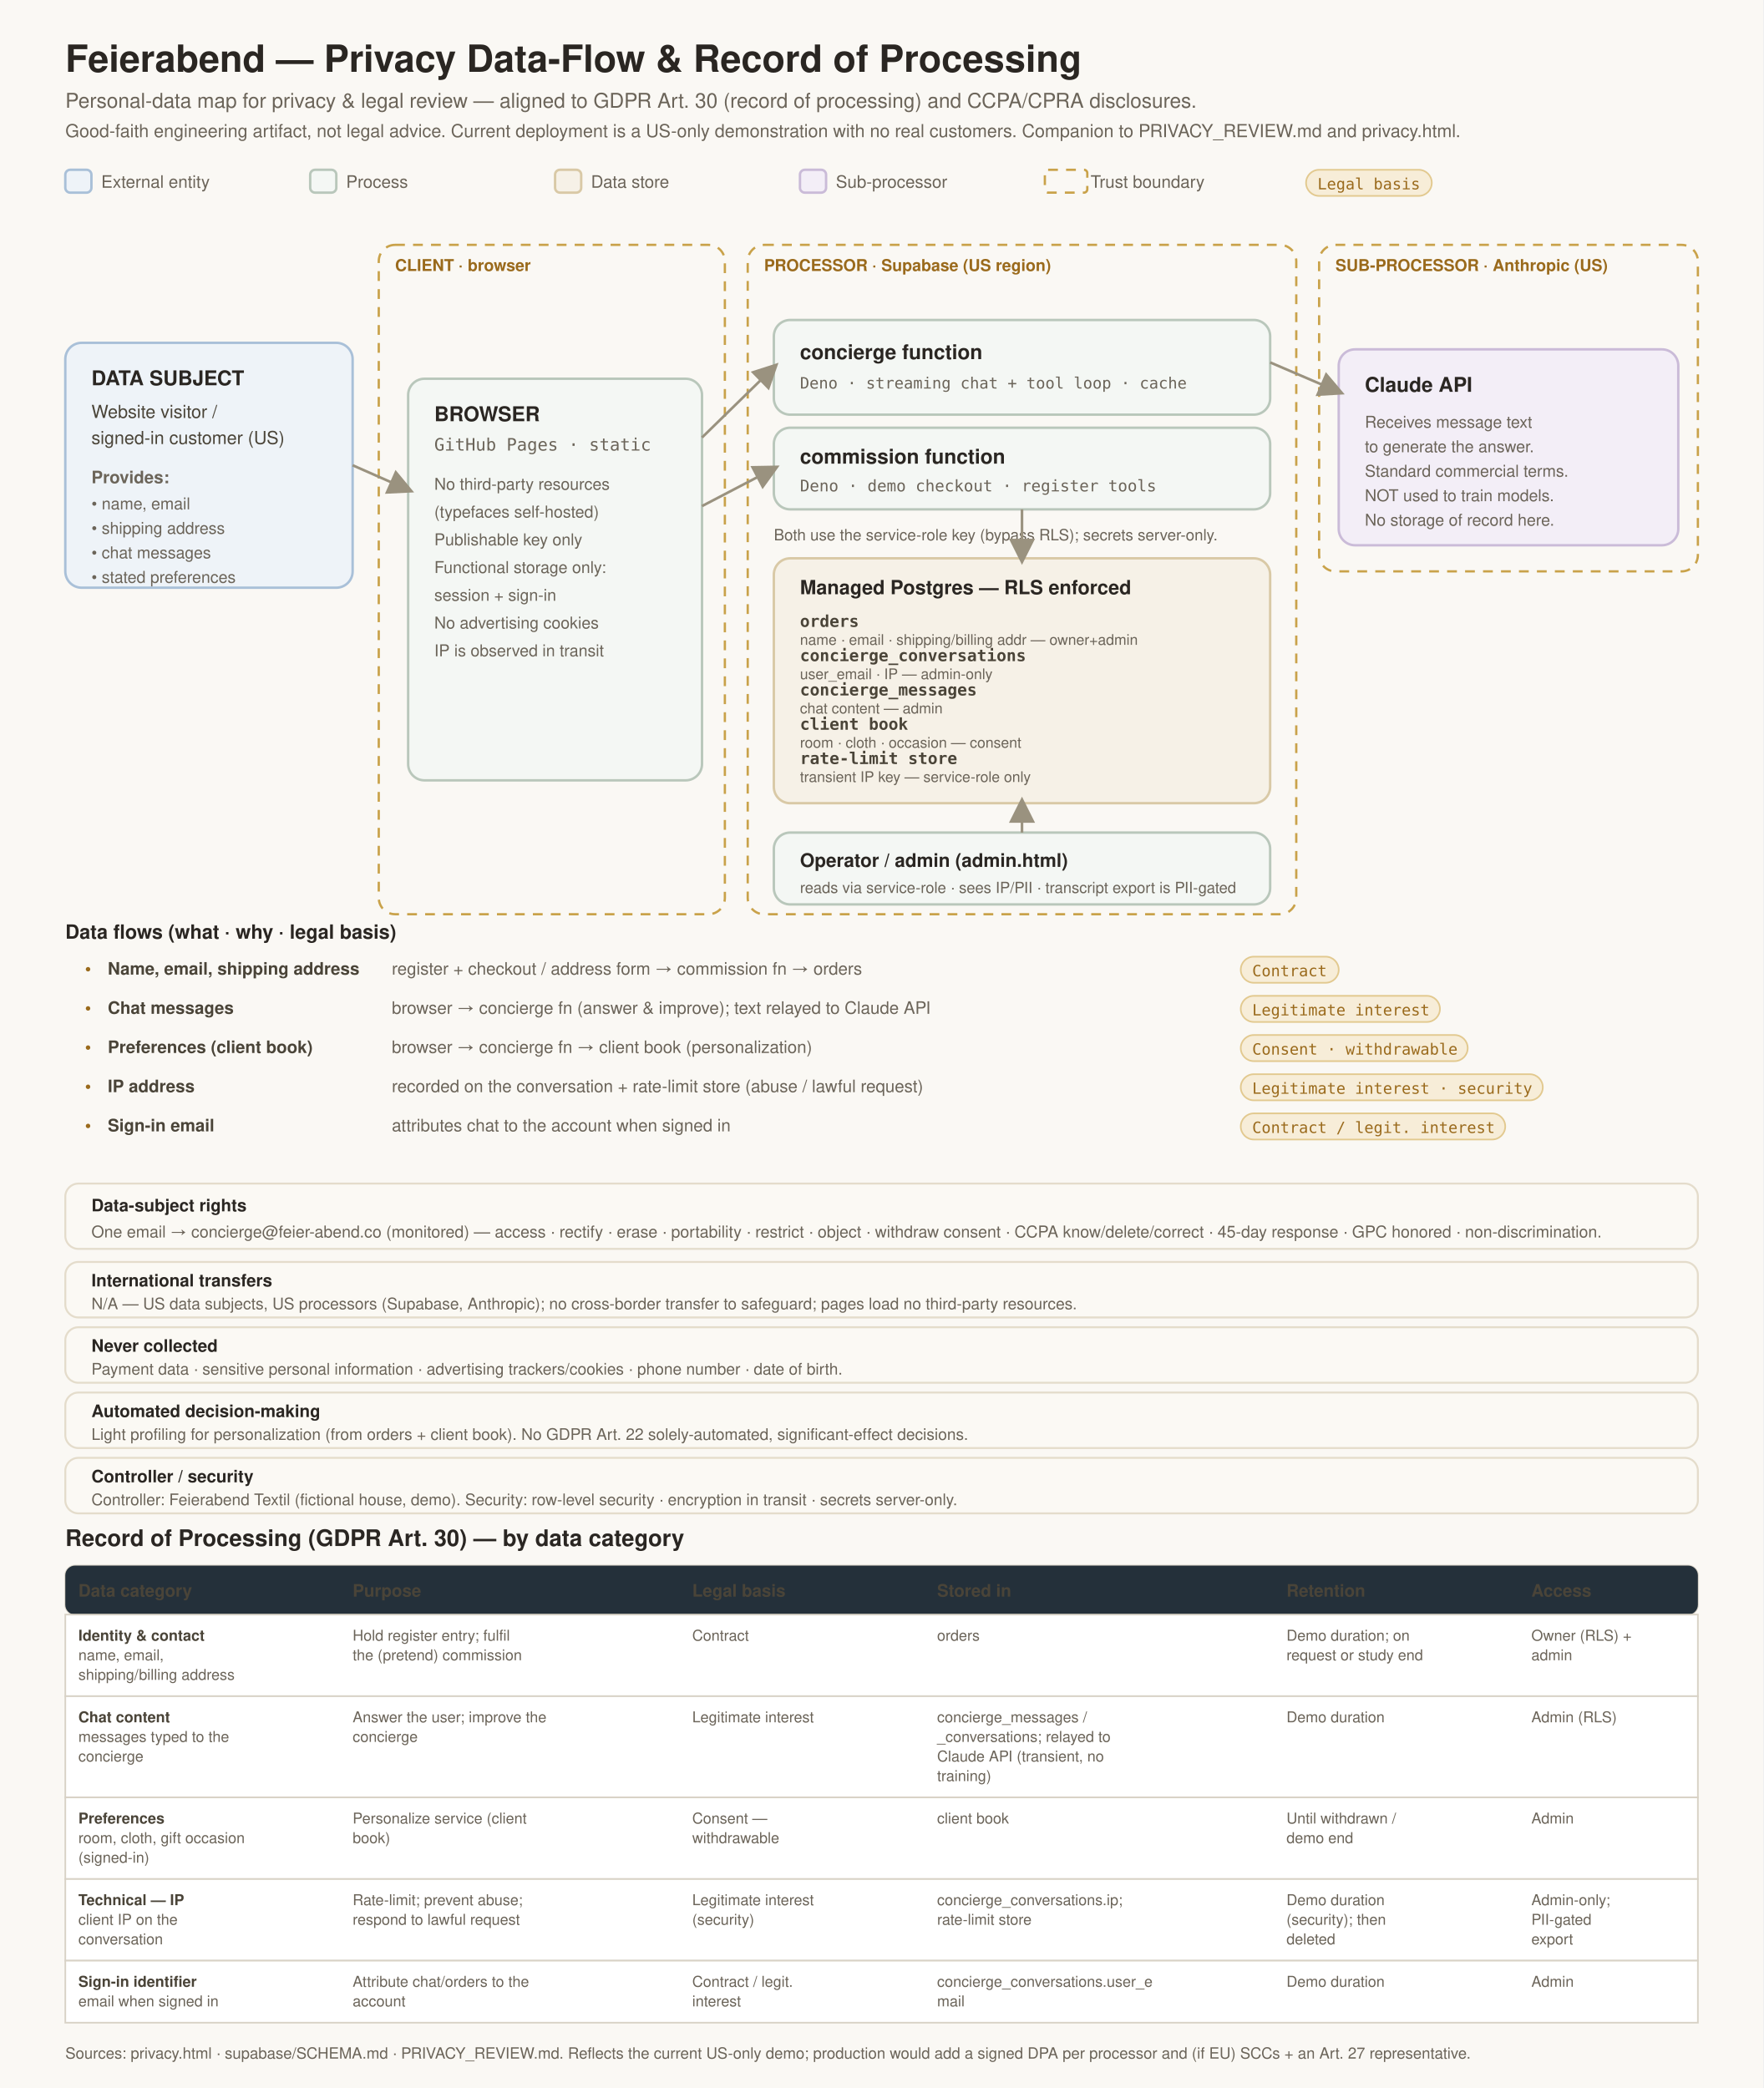
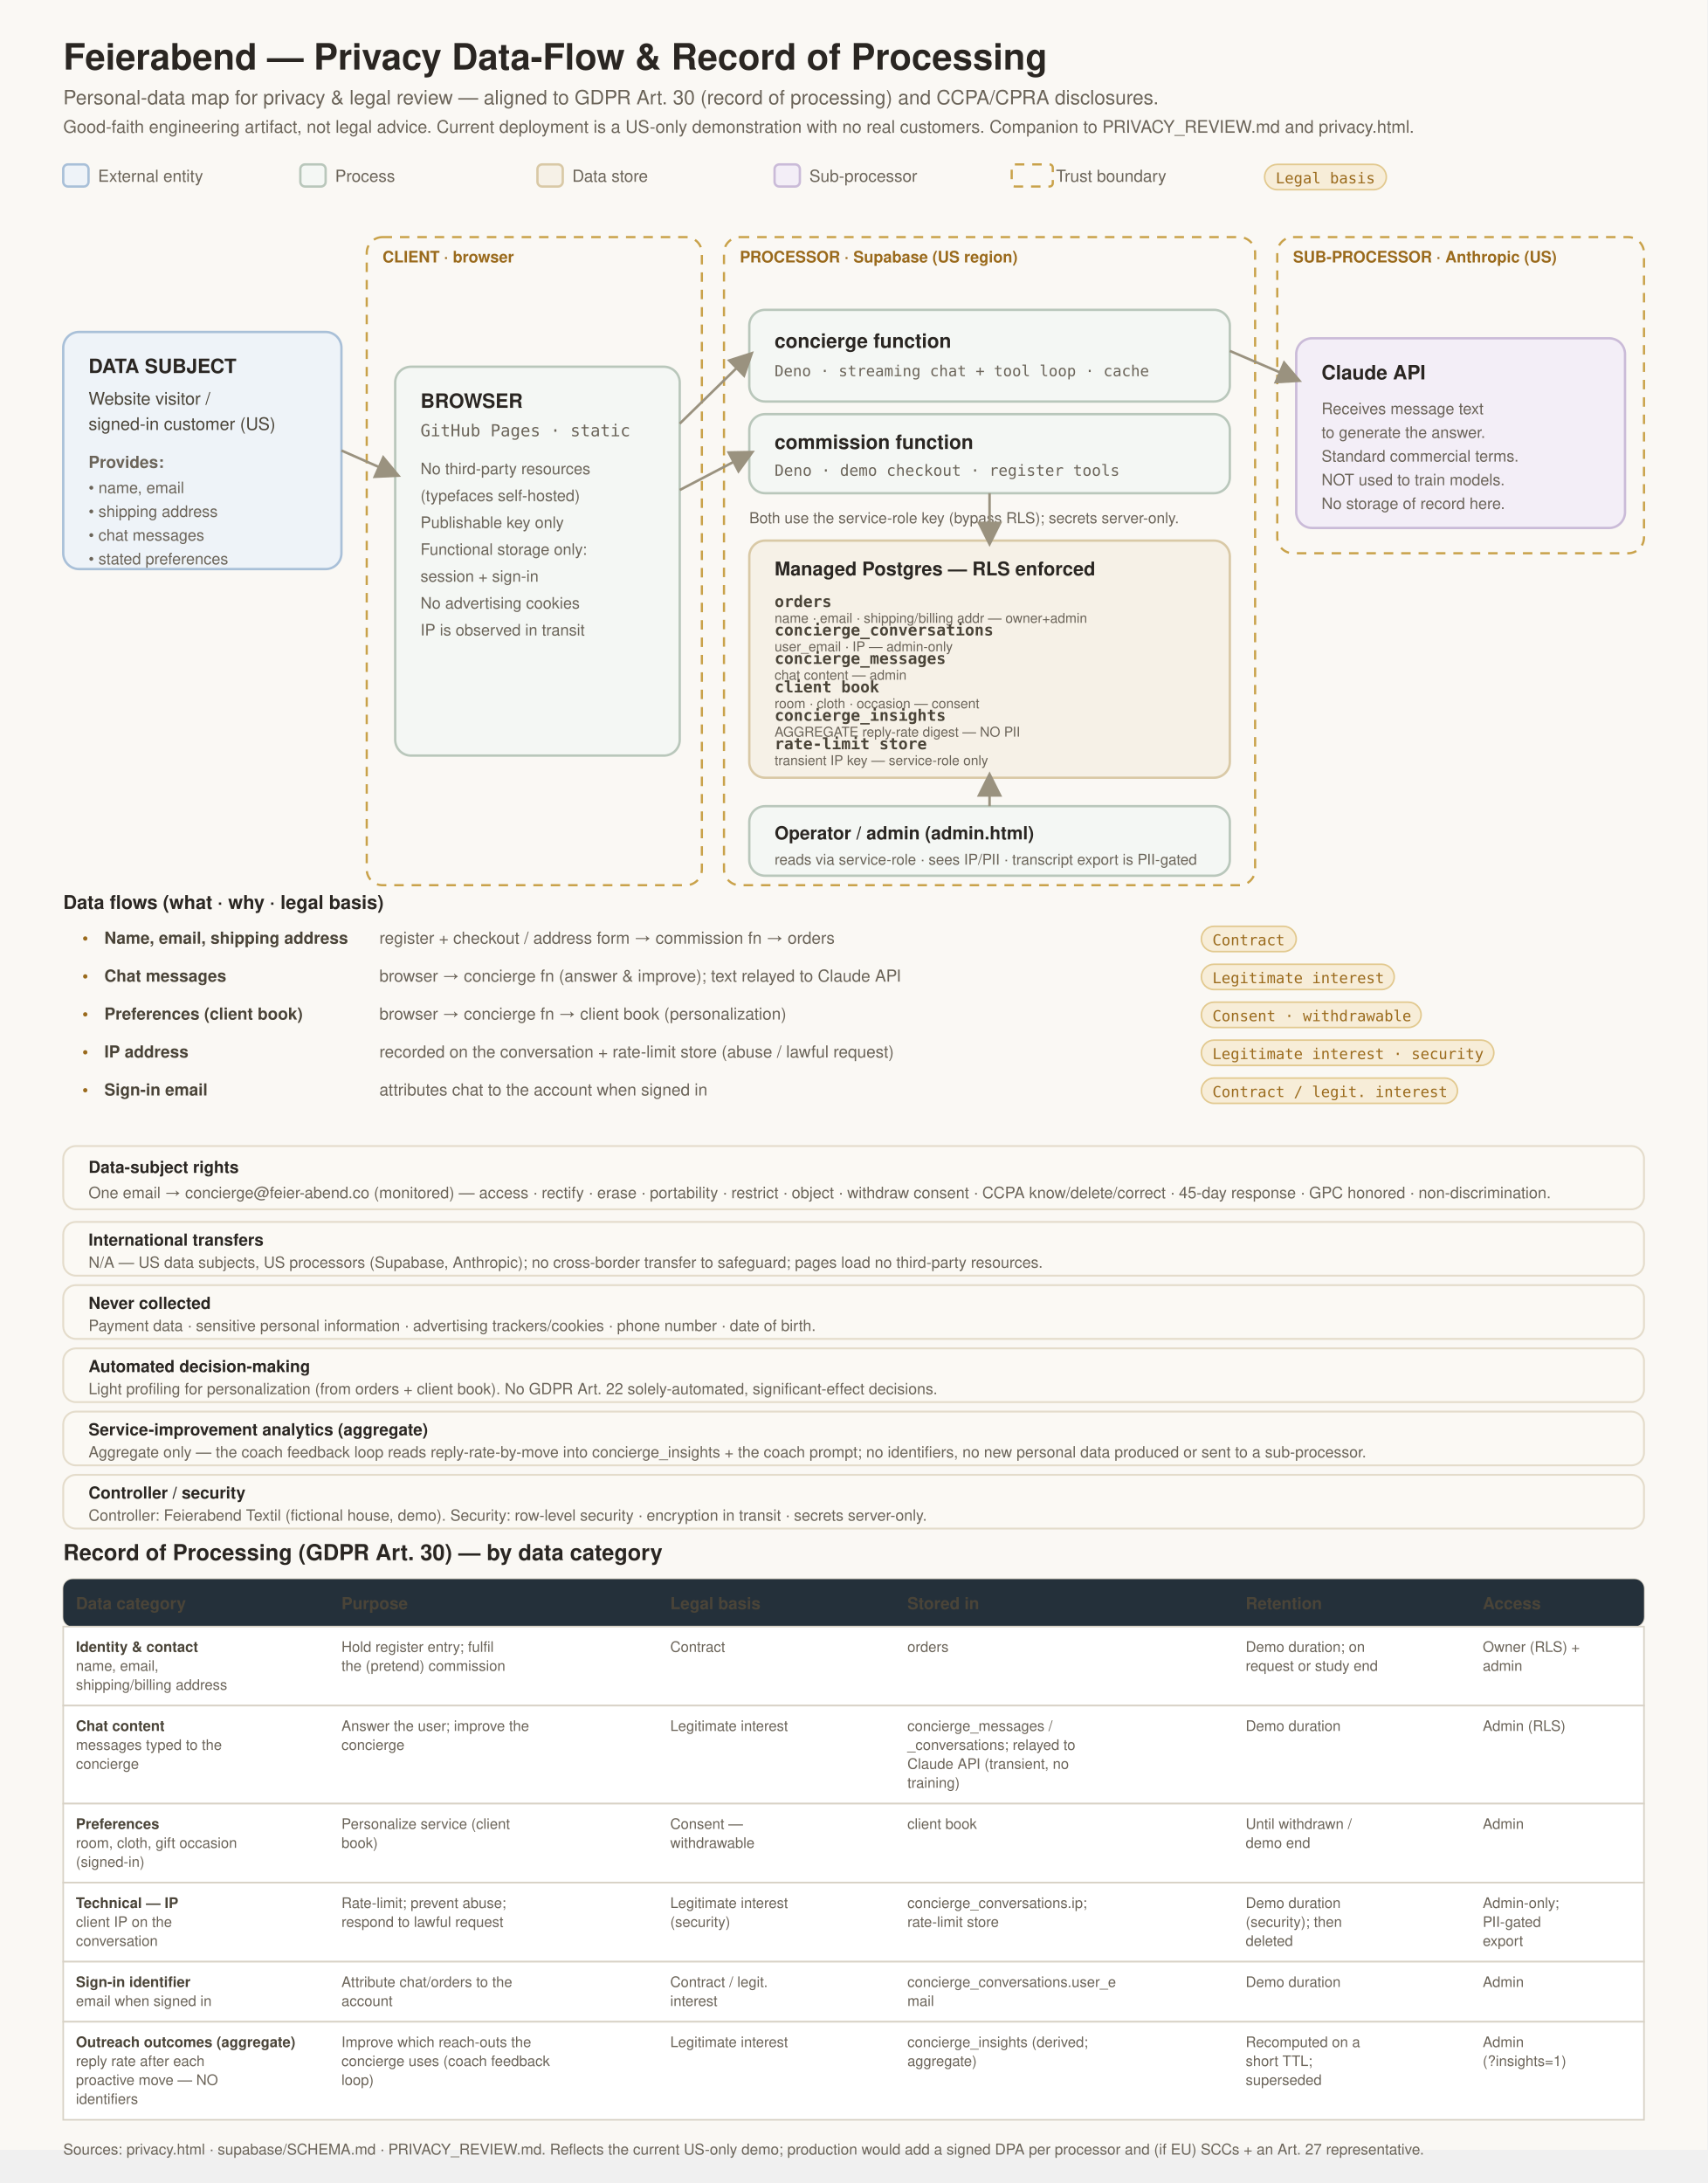
- <svg xmlns="http://www.w3.org/2000/svg" viewBox="0 0 1080 1279" font-family="'Helvetica Neue',Helvetica,Arial,sans-serif">
+ <svg xmlns="http://www.w3.org/2000/svg" viewBox="0 0 1080 1381" font-family="'Helvetica Neue',Helvetica,Arial,sans-serif">
  <defs>
    <marker id="arw" markerWidth="10" markerHeight="10" refX="7.5" refY="5" orient="auto">
      <path d="M0,0 L10,5 L0,10 z" fill="#9a927f" />
    </marker>
    <style>
    .h{fill:#2a2622;font-weight:700}.t{fill:#4a4438}.m{fill:#6b6459}.br{fill:#9a6a1c}
    .mono{font-family:'IBM Plex Mono','SFMono-Regular',Menlo,Consolas,monospace}
    .subj{fill:#eef3f8;stroke:#a9c0d8;stroke-width:1.5}
    .proc{fill:#f4f7f4;stroke:#b9c7bb;stroke-width:1.5}
    .db{fill:#f6f1e7;stroke:#d9c9a6;stroke-width:1.5}
    .ext{fill:#f3eef7;stroke:#cabbd8;stroke-width:1.5}
    .note{fill:#fbf9f4;stroke:#e4dccb;stroke-width:1.2}
    .flow{stroke:#9a927f;stroke-width:1.6;fill:none}
    .tb{fill:none;stroke:#c9a24a;stroke-width:1.4;stroke-dasharray:6 5}
    .tbl{fill:#ffffff;stroke:#d8d2c6;stroke-width:1}
    .rowline{stroke:#e8e2d5;stroke-width:1}
  </style>
  </defs>
  <rect width="1080" height="1360" fill="#faf8f4" />
  <text x="40" y="44" font-size="23" class="h" text-anchor="start">Feierabend — Privacy Data-Flow &amp; Record of Processing</text>
  <text x="40" y="66" font-size="12.5" class="m" text-anchor="start">Personal-data map for privacy &amp; legal review — aligned to GDPR Art. 30 (record of processing) and CCPA/CPRA disclosures.</text>
  <text x="40" y="84" font-size="11" class="m" text-anchor="start">Good-faith engineering artifact, not legal advice. Current deployment is a US-only demonstration with no real customers. Companion to PRIVACY_REVIEW.md and privacy.html.</text>
  <rect x="40" y="104" width="16" height="14" rx="3" class="subj" />
  <text x="62" y="115" font-size="10.5" class="m" text-anchor="start">External entity</text>
  <rect x="190" y="104" width="16" height="14" rx="3" class="proc" />
  <text x="212" y="115" font-size="10.5" class="m" text-anchor="start">Process</text>
  <rect x="340" y="104" width="16" height="14" rx="3" class="db" />
  <text x="362" y="115" font-size="10.5" class="m" text-anchor="start">Data store</text>
  <rect x="490" y="104" width="16" height="14" rx="3" class="ext" />
  <text x="512" y="115" font-size="10.5" class="m" text-anchor="start">Sub-processor</text>
  <rect x="640" y="104" width="26" height="14" class="tb" rx="2" />
  <text x="668" y="115" font-size="10.5" class="m" text-anchor="start">Trust boundary</text>
  <rect x="800" y="104" width="77" height="16" rx="8" fill="#f7edd8" stroke="#e2c98f" />
  <text x="807" y="116" font-size="9.5" class="br mono" text-anchor="start">Legal basis</text>
  <rect x="232" y="150" width="212" height="410" class="tb" rx="10" />
  <text x="242" y="166" font-size="10" class="br" text-anchor="start" font-weight="700">CLIENT · browser</text>
  <rect x="458" y="150" width="336" height="410" class="tb" rx="10" />
  <text x="468" y="166" font-size="10" class="br" text-anchor="start" font-weight="700">PROCESSOR · Supabase (US region)</text>
  <rect x="808" y="150" width="232" height="200" class="tb" rx="10" />
  <text x="818" y="166" font-size="10" class="br" text-anchor="start" font-weight="700">SUB-PROCESSOR · Anthropic (US)</text>
  <rect x="40" y="210" width="176" height="150" rx="10" class="subj" />
  <text x="56" y="236" font-size="12.5" class="h" text-anchor="start">DATA SUBJECT</text>
  <text x="56" y="256" font-size="11" class="t" text-anchor="start">Website visitor /</text>
  <text x="56" y="272" font-size="11" class="t" text-anchor="start">signed-in customer (US)</text>
  <text x="56" y="296" font-size="10.5" class="m" text-anchor="start" font-weight="700">Provides:</text>
  <text x="56" y="312" font-size="10" class="m" text-anchor="start">• name, email</text>
  <text x="56" y="327" font-size="10" class="m" text-anchor="start">• shipping address</text>
  <text x="56" y="342" font-size="10" class="m" text-anchor="start">• chat messages</text>
  <text x="56" y="357" font-size="10" class="m" text-anchor="start">• stated preferences</text>
  <rect x="250" y="232" width="180" height="246" rx="10" class="proc" />
  <text x="266" y="258" font-size="12.5" class="h" text-anchor="start">BROWSER</text>
  <text x="266" y="276" font-size="10.5" class="m mono" text-anchor="start">GitHub Pages · static</text>
  <text x="266" y="300" font-size="10" class="m" text-anchor="start">No third-party resources</text>
  <text x="266" y="317" font-size="10" class="m" text-anchor="start">(typefaces self-hosted)</text>
  <text x="266" y="334" font-size="10" class="m" text-anchor="start">Publishable key only</text>
  <text x="266" y="351" font-size="10" class="m" text-anchor="start">Functional storage only:</text>
  <text x="266" y="368" font-size="10" class="m" text-anchor="start">session + sign-in</text>
  <text x="266" y="385" font-size="10" class="m" text-anchor="start">No advertising cookies</text>
  <text x="266" y="402" font-size="10" class="m" text-anchor="start">IP is observed in transit</text>
  <rect x="474" y="196" width="304" height="58" rx="10" class="proc" />
  <text x="490" y="220" font-size="12.5" class="h" text-anchor="start">concierge function</text>
  <text x="490" y="238" font-size="9.6" class="m mono" text-anchor="start">Deno · streaming chat + tool loop · cache</text>
  <rect x="474" y="262" width="304" height="50" rx="10" class="proc" />
  <text x="490" y="284" font-size="12.5" class="h" text-anchor="start">commission function</text>
  <text x="490" y="301" font-size="9.8" class="m mono" text-anchor="start">Deno · demo checkout · register tools</text>
  <text x="474" y="331" font-size="9.6" class="m" text-anchor="start">Both use the service-role key (bypass RLS); secrets server-only.</text>
  <rect x="474" y="342" width="304" height="150" rx="10" class="db" />
  <text x="490" y="364" font-size="12" class="h" text-anchor="start">Managed Postgres — RLS enforced</text>
  <text x="490" y="384" font-size="10" class="t mono" text-anchor="start" font-weight="700">orders</text>
-   <text x="490" y="395" font-size="9" class="m" text-anchor="start">name · email · shipping/billing addr — owner+admin</text>
-   <text x="490" y="405" font-size="10" class="t mono" text-anchor="start" font-weight="700">concierge_conversations</text>
-   <text x="490" y="416" font-size="9" class="m" text-anchor="start">user_email · IP — admin-only</text>
-   <text x="490" y="426" font-size="10" class="t mono" text-anchor="start" font-weight="700">concierge_messages</text>
-   <text x="490" y="437" font-size="9" class="m" text-anchor="start">chat content — admin</text>
-   <text x="490" y="447" font-size="10" class="t mono" text-anchor="start" font-weight="700">client book</text>
-   <text x="490" y="458" font-size="9" class="m" text-anchor="start">room · cloth · occasion — consent</text>
-   <text x="490" y="468" font-size="10" class="t mono" text-anchor="start" font-weight="700">rate-limit store</text>
-   <text x="490" y="479" font-size="9" class="m" text-anchor="start">transient IP key — service-role only</text>
+   <text x="490" y="394" font-size="8.6" class="m" text-anchor="start">name · email · shipping/billing addr — owner+admin</text>
+   <text x="490" y="402" font-size="10" class="t mono" text-anchor="start" font-weight="700">concierge_conversations</text>
+   <text x="490" y="412" font-size="8.6" class="m" text-anchor="start">user_email · IP — admin-only</text>
+   <text x="490" y="420" font-size="10" class="t mono" text-anchor="start" font-weight="700">concierge_messages</text>
+   <text x="490" y="430" font-size="8.6" class="m" text-anchor="start">chat content — admin</text>
+   <text x="490" y="438" font-size="10" class="t mono" text-anchor="start" font-weight="700">client book</text>
+   <text x="490" y="448" font-size="8.6" class="m" text-anchor="start">room · cloth · occasion — consent</text>
+   <text x="490" y="456" font-size="10" class="t mono" text-anchor="start" font-weight="700">concierge_insights</text>
+   <text x="490" y="466" font-size="8.6" class="m" text-anchor="start">AGGREGATE reply-rate digest — NO PII</text>
+   <text x="490" y="474" font-size="10" class="t mono" text-anchor="start" font-weight="700">rate-limit store</text>
+   <text x="490" y="484" font-size="8.6" class="m" text-anchor="start">transient IP key — service-role only</text>
  <rect x="474" y="510" width="304" height="44" rx="10" class="proc" />
  <text x="490" y="531" font-size="11.5" class="h" text-anchor="start">Operator / admin (admin.html)</text>
  <text x="490" y="547" font-size="9.4" class="m" text-anchor="start">reads via service-role · sees IP/PII · transcript export is PII-gated</text>
  <rect x="820" y="214" width="208" height="120" rx="10" class="ext" />
  <text x="836" y="240" font-size="12.5" class="h" text-anchor="start">Claude API</text>
  <text x="836" y="262" font-size="10" class="m" text-anchor="start">Receives message text</text>
  <text x="836" y="277" font-size="10" class="m" text-anchor="start">to generate the answer.</text>
  <text x="836" y="292" font-size="10" class="m" text-anchor="start">Standard commercial terms.</text>
  <text x="836" y="307" font-size="10" class="m" text-anchor="start">NOT used to train models.</text>
  <text x="836" y="322" font-size="10" class="m" text-anchor="start">No storage of record here.</text>
  <path d="M216,285 L250,300" class="flow" marker-end="url(#arw)" />
  <path d="M430,310 L474,287" class="flow" marker-end="url(#arw)" />
  <path d="M430,268 L474,225" class="flow" marker-end="url(#arw)" />
  <path d="M778,222 L820,240" class="flow" marker-end="url(#arw)" />
  <path d="M626,312 L626,342" class="flow" marker-end="url(#arw)" />
  <path d="M626,510 L626,492" class="flow" marker-end="url(#arw)" />
  <text x="40" y="575" font-size="12" class="h" text-anchor="start">Data flows (what · why · legal basis)</text>
  <text x="52" y="597" font-size="11" class="br" text-anchor="start" font-weight="700">•</text>
  <text x="66" y="597" font-size="10.5" class="t" text-anchor="start" font-weight="700">Name, email, shipping address</text>
  <text x="240" y="597" font-size="10.5" class="m" text-anchor="start">register + checkout / address form → commission fn → orders</text>
  <rect x="760" y="586" width="60" height="16" rx="8" fill="#f7edd8" stroke="#e2c98f" />
  <text x="767" y="598" font-size="9.5" class="br mono" text-anchor="start">Contract</text>
  <text x="52" y="621" font-size="11" class="br" text-anchor="start" font-weight="700">•</text>
  <text x="66" y="621" font-size="10.5" class="t" text-anchor="start" font-weight="700">Chat messages</text>
  <text x="240" y="621" font-size="10.5" class="m" text-anchor="start">browser → concierge fn (answer &amp; improve); text relayed to Claude API</text>
  <rect x="760" y="610" width="122" height="16" rx="8" fill="#f7edd8" stroke="#e2c98f" />
  <text x="767" y="622" font-size="9.5" class="br mono" text-anchor="start">Legitimate interest</text>
  <text x="52" y="645" font-size="11" class="br" text-anchor="start" font-weight="700">•</text>
  <text x="66" y="645" font-size="10.5" class="t" text-anchor="start" font-weight="700">Preferences (client book)</text>
  <text x="240" y="645" font-size="10.5" class="m" text-anchor="start">browser → concierge fn → client book (personalization)</text>
  <rect x="760" y="634" width="139" height="16" rx="8" fill="#f7edd8" stroke="#e2c98f" />
  <text x="767" y="646" font-size="9.5" class="br mono" text-anchor="start">Consent · withdrawable</text>
  <text x="52" y="669" font-size="11" class="br" text-anchor="start" font-weight="700">•</text>
  <text x="66" y="669" font-size="10.5" class="t" text-anchor="start" font-weight="700">IP address</text>
  <text x="240" y="669" font-size="10.5" class="m" text-anchor="start">recorded on the conversation + rate-limit store (abuse / lawful request)</text>
  <rect x="760" y="658" width="185" height="16" rx="8" fill="#f7edd8" stroke="#e2c98f" />
  <text x="767" y="670" font-size="9.5" class="br mono" text-anchor="start">Legitimate interest · security</text>
  <text x="52" y="693" font-size="11" class="br" text-anchor="start" font-weight="700">•</text>
  <text x="66" y="693" font-size="10.5" class="t" text-anchor="start" font-weight="700">Sign-in email</text>
  <text x="240" y="693" font-size="10.5" class="m" text-anchor="start">attributes chat to the account when signed in</text>
  <rect x="760" y="682" width="162" height="16" rx="8" fill="#f7edd8" stroke="#e2c98f" />
  <text x="767" y="694" font-size="9.5" class="br mono" text-anchor="start">Contract / legit. interest</text>
  <rect x="40" y="725" width="1000" height="40" rx="8" class="note" />
  <text x="56" y="742" font-size="10.5" class="h" text-anchor="start">Data-subject rights</text>
  <text x="56" y="758" font-size="10" class="m" text-anchor="start">One email → concierge@feier-abend.co (monitored) — access · rectify · erase · portability · restrict · object · withdraw consent · CCPA know/delete/correct · 45-day response · GPC honored · non-discrimination.</text>
  <rect x="40" y="773" width="1000" height="34" rx="8" class="note" />
  <text x="56" y="788" font-size="10.5" class="h" text-anchor="start">International transfers</text>
  <text x="56" y="802" font-size="9.8" class="m" text-anchor="start">N/A — US data subjects, US processors (Supabase, Anthropic); no cross-border transfer to safeguard; pages load no third-party resources.</text>
  <rect x="40" y="813" width="1000" height="34" rx="8" class="note" />
  <text x="56" y="828" font-size="10.5" class="h" text-anchor="start">Never collected</text>
  <text x="56" y="842" font-size="9.8" class="m" text-anchor="start">Payment data · sensitive personal information · advertising trackers/cookies · phone number · date of birth.</text>
  <rect x="40" y="853" width="1000" height="34" rx="8" class="note" />
  <text x="56" y="868" font-size="10.5" class="h" text-anchor="start">Automated decision-making</text>
  <text x="56" y="882" font-size="9.8" class="m" text-anchor="start">Light profiling for personalization (from orders + client book). No GDPR Art. 22 solely-automated, significant-effect decisions.</text>
  <rect x="40" y="893" width="1000" height="34" rx="8" class="note" />
-   <text x="56" y="908" font-size="10.5" class="h" text-anchor="start">Controller / security</text>
-   <text x="56" y="922" font-size="9.8" class="m" text-anchor="start">Controller: Feierabend Textil (fictional house, demo). Security: row-level security · encryption in transit · secrets server-only.</text>
-   <text x="40" y="947" font-size="14" class="h" text-anchor="start">Record of Processing (GDPR Art. 30) — by data category</text>
-   <rect x="40" y="959" width="1000" height="30" rx="6" class="tbl" />
-   <rect x="40" y="959" width="1000" height="30" rx="6" fill="#24303a" />
-   <text x="48" y="978" font-size="10.5" class="t" text-anchor="start" font-weight="700" fill="#ffffff">Data category</text>
-   <text x="216" y="978" font-size="10.5" class="t" text-anchor="start" font-weight="700" fill="#ffffff">Purpose</text>
-   <text x="424" y="978" font-size="10.5" class="t" text-anchor="start" font-weight="700" fill="#ffffff">Legal basis</text>
-   <text x="574" y="978" font-size="10.5" class="t" text-anchor="start" font-weight="700" fill="#ffffff">Stored in</text>
-   <text x="788" y="978" font-size="10.5" class="t" text-anchor="start" font-weight="700" fill="#ffffff">Retention</text>
-   <text x="938" y="978" font-size="10.5" class="t" text-anchor="start" font-weight="700" fill="#ffffff">Access</text>
-   <rect x="40" y="989" width="1000" height="50" rx="0" class="tbl" />
-   <text x="48" y="1005" font-size="9.2" class="t" text-anchor="start" font-weight="700">Identity &amp; contact</text>
-   <text x="48" y="1017" font-size="9.2" class="m" text-anchor="start">name, email,</text>
-   <text x="48" y="1029" font-size="9.2" class="m" text-anchor="start">shipping/billing address</text>
-   <text x="216" y="1005" font-size="9.2" class="m" text-anchor="start">Hold register entry; fulfil</text>
-   <text x="216" y="1017" font-size="9.2" class="m" text-anchor="start">the (pretend) commission</text>
-   <text x="424" y="1005" font-size="9.2" class="m" text-anchor="start">Contract</text>
-   <text x="574" y="1005" font-size="9.2" class="m" text-anchor="start">orders</text>
-   <text x="788" y="1005" font-size="9.2" class="m" text-anchor="start">Demo duration; on</text>
-   <text x="788" y="1017" font-size="9.2" class="m" text-anchor="start">request or study end</text>
-   <text x="938" y="1005" font-size="9.2" class="m" text-anchor="start">Owner (RLS) +</text>
-   <text x="938" y="1017" font-size="9.2" class="m" text-anchor="start">admin</text>
-   <rect x="40" y="1039" width="1000" height="62" rx="0" class="tbl" />
-   <text x="48" y="1055" font-size="9.2" class="t" text-anchor="start" font-weight="700">Chat content</text>
-   <text x="48" y="1067" font-size="9.2" class="m" text-anchor="start">messages typed to the</text>
-   <text x="48" y="1079" font-size="9.2" class="m" text-anchor="start">concierge</text>
-   <text x="216" y="1055" font-size="9.2" class="m" text-anchor="start">Answer the user; improve the</text>
-   <text x="216" y="1067" font-size="9.2" class="m" text-anchor="start">concierge</text>
-   <text x="424" y="1055" font-size="9.2" class="m" text-anchor="start">Legitimate interest</text>
-   <text x="574" y="1055" font-size="9.2" class="m" text-anchor="start">concierge_messages /</text>
-   <text x="574" y="1067" font-size="9.2" class="m" text-anchor="start">_conversations; relayed to</text>
-   <text x="574" y="1079" font-size="9.2" class="m" text-anchor="start">Claude API (transient, no</text>
-   <text x="574" y="1091" font-size="9.2" class="m" text-anchor="start">training)</text>
-   <text x="788" y="1055" font-size="9.2" class="m" text-anchor="start">Demo duration</text>
-   <text x="938" y="1055" font-size="9.2" class="m" text-anchor="start">Admin (RLS)</text>
-   <rect x="40" y="1101" width="1000" height="50" rx="0" class="tbl" />
-   <text x="48" y="1117" font-size="9.2" class="t" text-anchor="start" font-weight="700">Preferences</text>
-   <text x="48" y="1129" font-size="9.2" class="m" text-anchor="start">room, cloth, gift occasion</text>
-   <text x="48" y="1141" font-size="9.2" class="m" text-anchor="start">(signed-in)</text>
-   <text x="216" y="1117" font-size="9.2" class="m" text-anchor="start">Personalize service (client</text>
-   <text x="216" y="1129" font-size="9.2" class="m" text-anchor="start">book)</text>
-   <text x="424" y="1117" font-size="9.2" class="m" text-anchor="start">Consent —</text>
-   <text x="424" y="1129" font-size="9.2" class="m" text-anchor="start">withdrawable</text>
-   <text x="574" y="1117" font-size="9.2" class="m" text-anchor="start">client book</text>
-   <text x="788" y="1117" font-size="9.2" class="m" text-anchor="start">Until withdrawn /</text>
-   <text x="788" y="1129" font-size="9.2" class="m" text-anchor="start">demo end</text>
-   <text x="938" y="1117" font-size="9.2" class="m" text-anchor="start">Admin</text>
-   <rect x="40" y="1151" width="1000" height="50" rx="0" class="tbl" />
-   <text x="48" y="1167" font-size="9.2" class="t" text-anchor="start" font-weight="700">Technical — IP</text>
-   <text x="48" y="1179" font-size="9.2" class="m" text-anchor="start">client IP on the</text>
-   <text x="48" y="1191" font-size="9.2" class="m" text-anchor="start">conversation</text>
-   <text x="216" y="1167" font-size="9.2" class="m" text-anchor="start">Rate-limit; prevent abuse;</text>
-   <text x="216" y="1179" font-size="9.2" class="m" text-anchor="start">respond to lawful request</text>
-   <text x="424" y="1167" font-size="9.2" class="m" text-anchor="start">Legitimate interest</text>
-   <text x="424" y="1179" font-size="9.2" class="m" text-anchor="start">(security)</text>
-   <text x="574" y="1167" font-size="9.2" class="m" text-anchor="start">concierge_conversations.ip;</text>
-   <text x="574" y="1179" font-size="9.2" class="m" text-anchor="start">rate-limit store</text>
-   <text x="788" y="1167" font-size="9.2" class="m" text-anchor="start">Demo duration</text>
-   <text x="788" y="1179" font-size="9.2" class="m" text-anchor="start">(security); then</text>
-   <text x="788" y="1191" font-size="9.2" class="m" text-anchor="start">deleted</text>
-   <text x="938" y="1167" font-size="9.2" class="m" text-anchor="start">Admin-only;</text>
-   <text x="938" y="1179" font-size="9.2" class="m" text-anchor="start">PII-gated</text>
-   <text x="938" y="1191" font-size="9.2" class="m" text-anchor="start">export</text>
-   <rect x="40" y="1201" width="1000" height="38" rx="0" class="tbl" />
-   <text x="48" y="1217" font-size="9.2" class="t" text-anchor="start" font-weight="700">Sign-in identifier</text>
-   <text x="48" y="1229" font-size="9.2" class="m" text-anchor="start">email when signed in</text>
-   <text x="216" y="1217" font-size="9.2" class="m" text-anchor="start">Attribute chat/orders to the</text>
-   <text x="216" y="1229" font-size="9.2" class="m" text-anchor="start">account</text>
-   <text x="424" y="1217" font-size="9.2" class="m" text-anchor="start">Contract / legit.</text>
-   <text x="424" y="1229" font-size="9.2" class="m" text-anchor="start">interest</text>
-   <text x="574" y="1217" font-size="9.2" class="m" text-anchor="start">concierge_conversations.user_e</text>
-   <text x="574" y="1229" font-size="9.2" class="m" text-anchor="start">mail</text>
-   <text x="788" y="1217" font-size="9.2" class="m" text-anchor="start">Demo duration</text>
-   <text x="938" y="1217" font-size="9.2" class="m" text-anchor="start">Admin</text>
-   <text x="40" y="1261" font-size="9.5" class="m">Sources: privacy.html · supabase/SCHEMA.md · PRIVACY_REVIEW.md. Reflects the current US-only demo; production would add a signed DPA per processor and (if EU) SCCs + an Art. 27 representative.</text>
+   <text x="56" y="908" font-size="10.5" class="h" text-anchor="start">Service-improvement analytics (aggregate)</text>
+   <text x="56" y="922" font-size="9.8" class="m" text-anchor="start">Aggregate only — the coach feedback loop reads reply-rate-by-move into concierge_insights + the coach prompt; no identifiers, no new personal data produced or sent to a sub-processor.</text>
+   <rect x="40" y="933" width="1000" height="34" rx="8" class="note" />
+   <text x="56" y="948" font-size="10.5" class="h" text-anchor="start">Controller / security</text>
+   <text x="56" y="962" font-size="9.8" class="m" text-anchor="start">Controller: Feierabend Textil (fictional house, demo). Security: row-level security · encryption in transit · secrets server-only.</text>
+   <text x="40" y="987" font-size="14" class="h" text-anchor="start">Record of Processing (GDPR Art. 30) — by data category</text>
+   <rect x="40" y="999" width="1000" height="30" rx="6" class="tbl" />
+   <rect x="40" y="999" width="1000" height="30" rx="6" fill="#24303a" />
+   <text x="48" y="1018" font-size="10.5" class="t" text-anchor="start" font-weight="700" fill="#ffffff">Data category</text>
+   <text x="216" y="1018" font-size="10.5" class="t" text-anchor="start" font-weight="700" fill="#ffffff">Purpose</text>
+   <text x="424" y="1018" font-size="10.5" class="t" text-anchor="start" font-weight="700" fill="#ffffff">Legal basis</text>
+   <text x="574" y="1018" font-size="10.5" class="t" text-anchor="start" font-weight="700" fill="#ffffff">Stored in</text>
+   <text x="788" y="1018" font-size="10.5" class="t" text-anchor="start" font-weight="700" fill="#ffffff">Retention</text>
+   <text x="938" y="1018" font-size="10.5" class="t" text-anchor="start" font-weight="700" fill="#ffffff">Access</text>
+   <rect x="40" y="1029" width="1000" height="50" rx="0" class="tbl" />
+   <text x="48" y="1045" font-size="9.2" class="t" text-anchor="start" font-weight="700">Identity &amp; contact</text>
+   <text x="48" y="1057" font-size="9.2" class="m" text-anchor="start">name, email,</text>
+   <text x="48" y="1069" font-size="9.2" class="m" text-anchor="start">shipping/billing address</text>
+   <text x="216" y="1045" font-size="9.2" class="m" text-anchor="start">Hold register entry; fulfil</text>
+   <text x="216" y="1057" font-size="9.2" class="m" text-anchor="start">the (pretend) commission</text>
+   <text x="424" y="1045" font-size="9.2" class="m" text-anchor="start">Contract</text>
+   <text x="574" y="1045" font-size="9.2" class="m" text-anchor="start">orders</text>
+   <text x="788" y="1045" font-size="9.2" class="m" text-anchor="start">Demo duration; on</text>
+   <text x="788" y="1057" font-size="9.2" class="m" text-anchor="start">request or study end</text>
+   <text x="938" y="1045" font-size="9.2" class="m" text-anchor="start">Owner (RLS) +</text>
+   <text x="938" y="1057" font-size="9.2" class="m" text-anchor="start">admin</text>
+   <rect x="40" y="1079" width="1000" height="62" rx="0" class="tbl" />
+   <text x="48" y="1095" font-size="9.2" class="t" text-anchor="start" font-weight="700">Chat content</text>
+   <text x="48" y="1107" font-size="9.2" class="m" text-anchor="start">messages typed to the</text>
+   <text x="48" y="1119" font-size="9.2" class="m" text-anchor="start">concierge</text>
+   <text x="216" y="1095" font-size="9.2" class="m" text-anchor="start">Answer the user; improve the</text>
+   <text x="216" y="1107" font-size="9.2" class="m" text-anchor="start">concierge</text>
+   <text x="424" y="1095" font-size="9.2" class="m" text-anchor="start">Legitimate interest</text>
+   <text x="574" y="1095" font-size="9.2" class="m" text-anchor="start">concierge_messages /</text>
+   <text x="574" y="1107" font-size="9.2" class="m" text-anchor="start">_conversations; relayed to</text>
+   <text x="574" y="1119" font-size="9.2" class="m" text-anchor="start">Claude API (transient, no</text>
+   <text x="574" y="1131" font-size="9.2" class="m" text-anchor="start">training)</text>
+   <text x="788" y="1095" font-size="9.2" class="m" text-anchor="start">Demo duration</text>
+   <text x="938" y="1095" font-size="9.2" class="m" text-anchor="start">Admin (RLS)</text>
+   <rect x="40" y="1141" width="1000" height="50" rx="0" class="tbl" />
+   <text x="48" y="1157" font-size="9.2" class="t" text-anchor="start" font-weight="700">Preferences</text>
+   <text x="48" y="1169" font-size="9.2" class="m" text-anchor="start">room, cloth, gift occasion</text>
+   <text x="48" y="1181" font-size="9.2" class="m" text-anchor="start">(signed-in)</text>
+   <text x="216" y="1157" font-size="9.2" class="m" text-anchor="start">Personalize service (client</text>
+   <text x="216" y="1169" font-size="9.2" class="m" text-anchor="start">book)</text>
+   <text x="424" y="1157" font-size="9.2" class="m" text-anchor="start">Consent —</text>
+   <text x="424" y="1169" font-size="9.2" class="m" text-anchor="start">withdrawable</text>
+   <text x="574" y="1157" font-size="9.2" class="m" text-anchor="start">client book</text>
+   <text x="788" y="1157" font-size="9.2" class="m" text-anchor="start">Until withdrawn /</text>
+   <text x="788" y="1169" font-size="9.2" class="m" text-anchor="start">demo end</text>
+   <text x="938" y="1157" font-size="9.2" class="m" text-anchor="start">Admin</text>
+   <rect x="40" y="1191" width="1000" height="50" rx="0" class="tbl" />
+   <text x="48" y="1207" font-size="9.2" class="t" text-anchor="start" font-weight="700">Technical — IP</text>
+   <text x="48" y="1219" font-size="9.2" class="m" text-anchor="start">client IP on the</text>
+   <text x="48" y="1231" font-size="9.2" class="m" text-anchor="start">conversation</text>
+   <text x="216" y="1207" font-size="9.2" class="m" text-anchor="start">Rate-limit; prevent abuse;</text>
+   <text x="216" y="1219" font-size="9.2" class="m" text-anchor="start">respond to lawful request</text>
+   <text x="424" y="1207" font-size="9.2" class="m" text-anchor="start">Legitimate interest</text>
+   <text x="424" y="1219" font-size="9.2" class="m" text-anchor="start">(security)</text>
+   <text x="574" y="1207" font-size="9.2" class="m" text-anchor="start">concierge_conversations.ip;</text>
+   <text x="574" y="1219" font-size="9.2" class="m" text-anchor="start">rate-limit store</text>
+   <text x="788" y="1207" font-size="9.2" class="m" text-anchor="start">Demo duration</text>
+   <text x="788" y="1219" font-size="9.2" class="m" text-anchor="start">(security); then</text>
+   <text x="788" y="1231" font-size="9.2" class="m" text-anchor="start">deleted</text>
+   <text x="938" y="1207" font-size="9.2" class="m" text-anchor="start">Admin-only;</text>
+   <text x="938" y="1219" font-size="9.2" class="m" text-anchor="start">PII-gated</text>
+   <text x="938" y="1231" font-size="9.2" class="m" text-anchor="start">export</text>
+   <rect x="40" y="1241" width="1000" height="38" rx="0" class="tbl" />
+   <text x="48" y="1257" font-size="9.2" class="t" text-anchor="start" font-weight="700">Sign-in identifier</text>
+   <text x="48" y="1269" font-size="9.2" class="m" text-anchor="start">email when signed in</text>
+   <text x="216" y="1257" font-size="9.2" class="m" text-anchor="start">Attribute chat/orders to the</text>
+   <text x="216" y="1269" font-size="9.2" class="m" text-anchor="start">account</text>
+   <text x="424" y="1257" font-size="9.2" class="m" text-anchor="start">Contract / legit.</text>
+   <text x="424" y="1269" font-size="9.2" class="m" text-anchor="start">interest</text>
+   <text x="574" y="1257" font-size="9.2" class="m" text-anchor="start">concierge_conversations.user_e</text>
+   <text x="574" y="1269" font-size="9.2" class="m" text-anchor="start">mail</text>
+   <text x="788" y="1257" font-size="9.2" class="m" text-anchor="start">Demo duration</text>
+   <text x="938" y="1257" font-size="9.2" class="m" text-anchor="start">Admin</text>
+   <rect x="40" y="1279" width="1000" height="62" rx="0" class="tbl" />
+   <text x="48" y="1295" font-size="9.2" class="t" text-anchor="start" font-weight="700">Outreach outcomes (aggregate)</text>
+   <text x="48" y="1307" font-size="9.2" class="m" text-anchor="start">reply rate after each</text>
+   <text x="48" y="1319" font-size="9.2" class="m" text-anchor="start">proactive move — NO</text>
+   <text x="48" y="1331" font-size="9.2" class="m" text-anchor="start">identifiers</text>
+   <text x="216" y="1295" font-size="9.2" class="m" text-anchor="start">Improve which reach-outs the</text>
+   <text x="216" y="1307" font-size="9.2" class="m" text-anchor="start">concierge uses (coach feedback</text>
+   <text x="216" y="1319" font-size="9.2" class="m" text-anchor="start">loop)</text>
+   <text x="424" y="1295" font-size="9.2" class="m" text-anchor="start">Legitimate interest</text>
+   <text x="574" y="1295" font-size="9.2" class="m" text-anchor="start">concierge_insights (derived;</text>
+   <text x="574" y="1307" font-size="9.2" class="m" text-anchor="start">aggregate)</text>
+   <text x="788" y="1295" font-size="9.2" class="m" text-anchor="start">Recomputed on a</text>
+   <text x="788" y="1307" font-size="9.2" class="m" text-anchor="start">short TTL;</text>
+   <text x="788" y="1319" font-size="9.2" class="m" text-anchor="start">superseded</text>
+   <text x="938" y="1295" font-size="9.2" class="m" text-anchor="start">Admin</text>
+   <text x="938" y="1307" font-size="9.2" class="m" text-anchor="start">(?insights=1)</text>
+   <text x="40" y="1363" font-size="9.5" class="m">Sources: privacy.html · supabase/SCHEMA.md · PRIVACY_REVIEW.md. Reflects the current US-only demo; production would add a signed DPA per processor and (if EU) SCCs + an Art. 27 representative.</text>
</svg>
